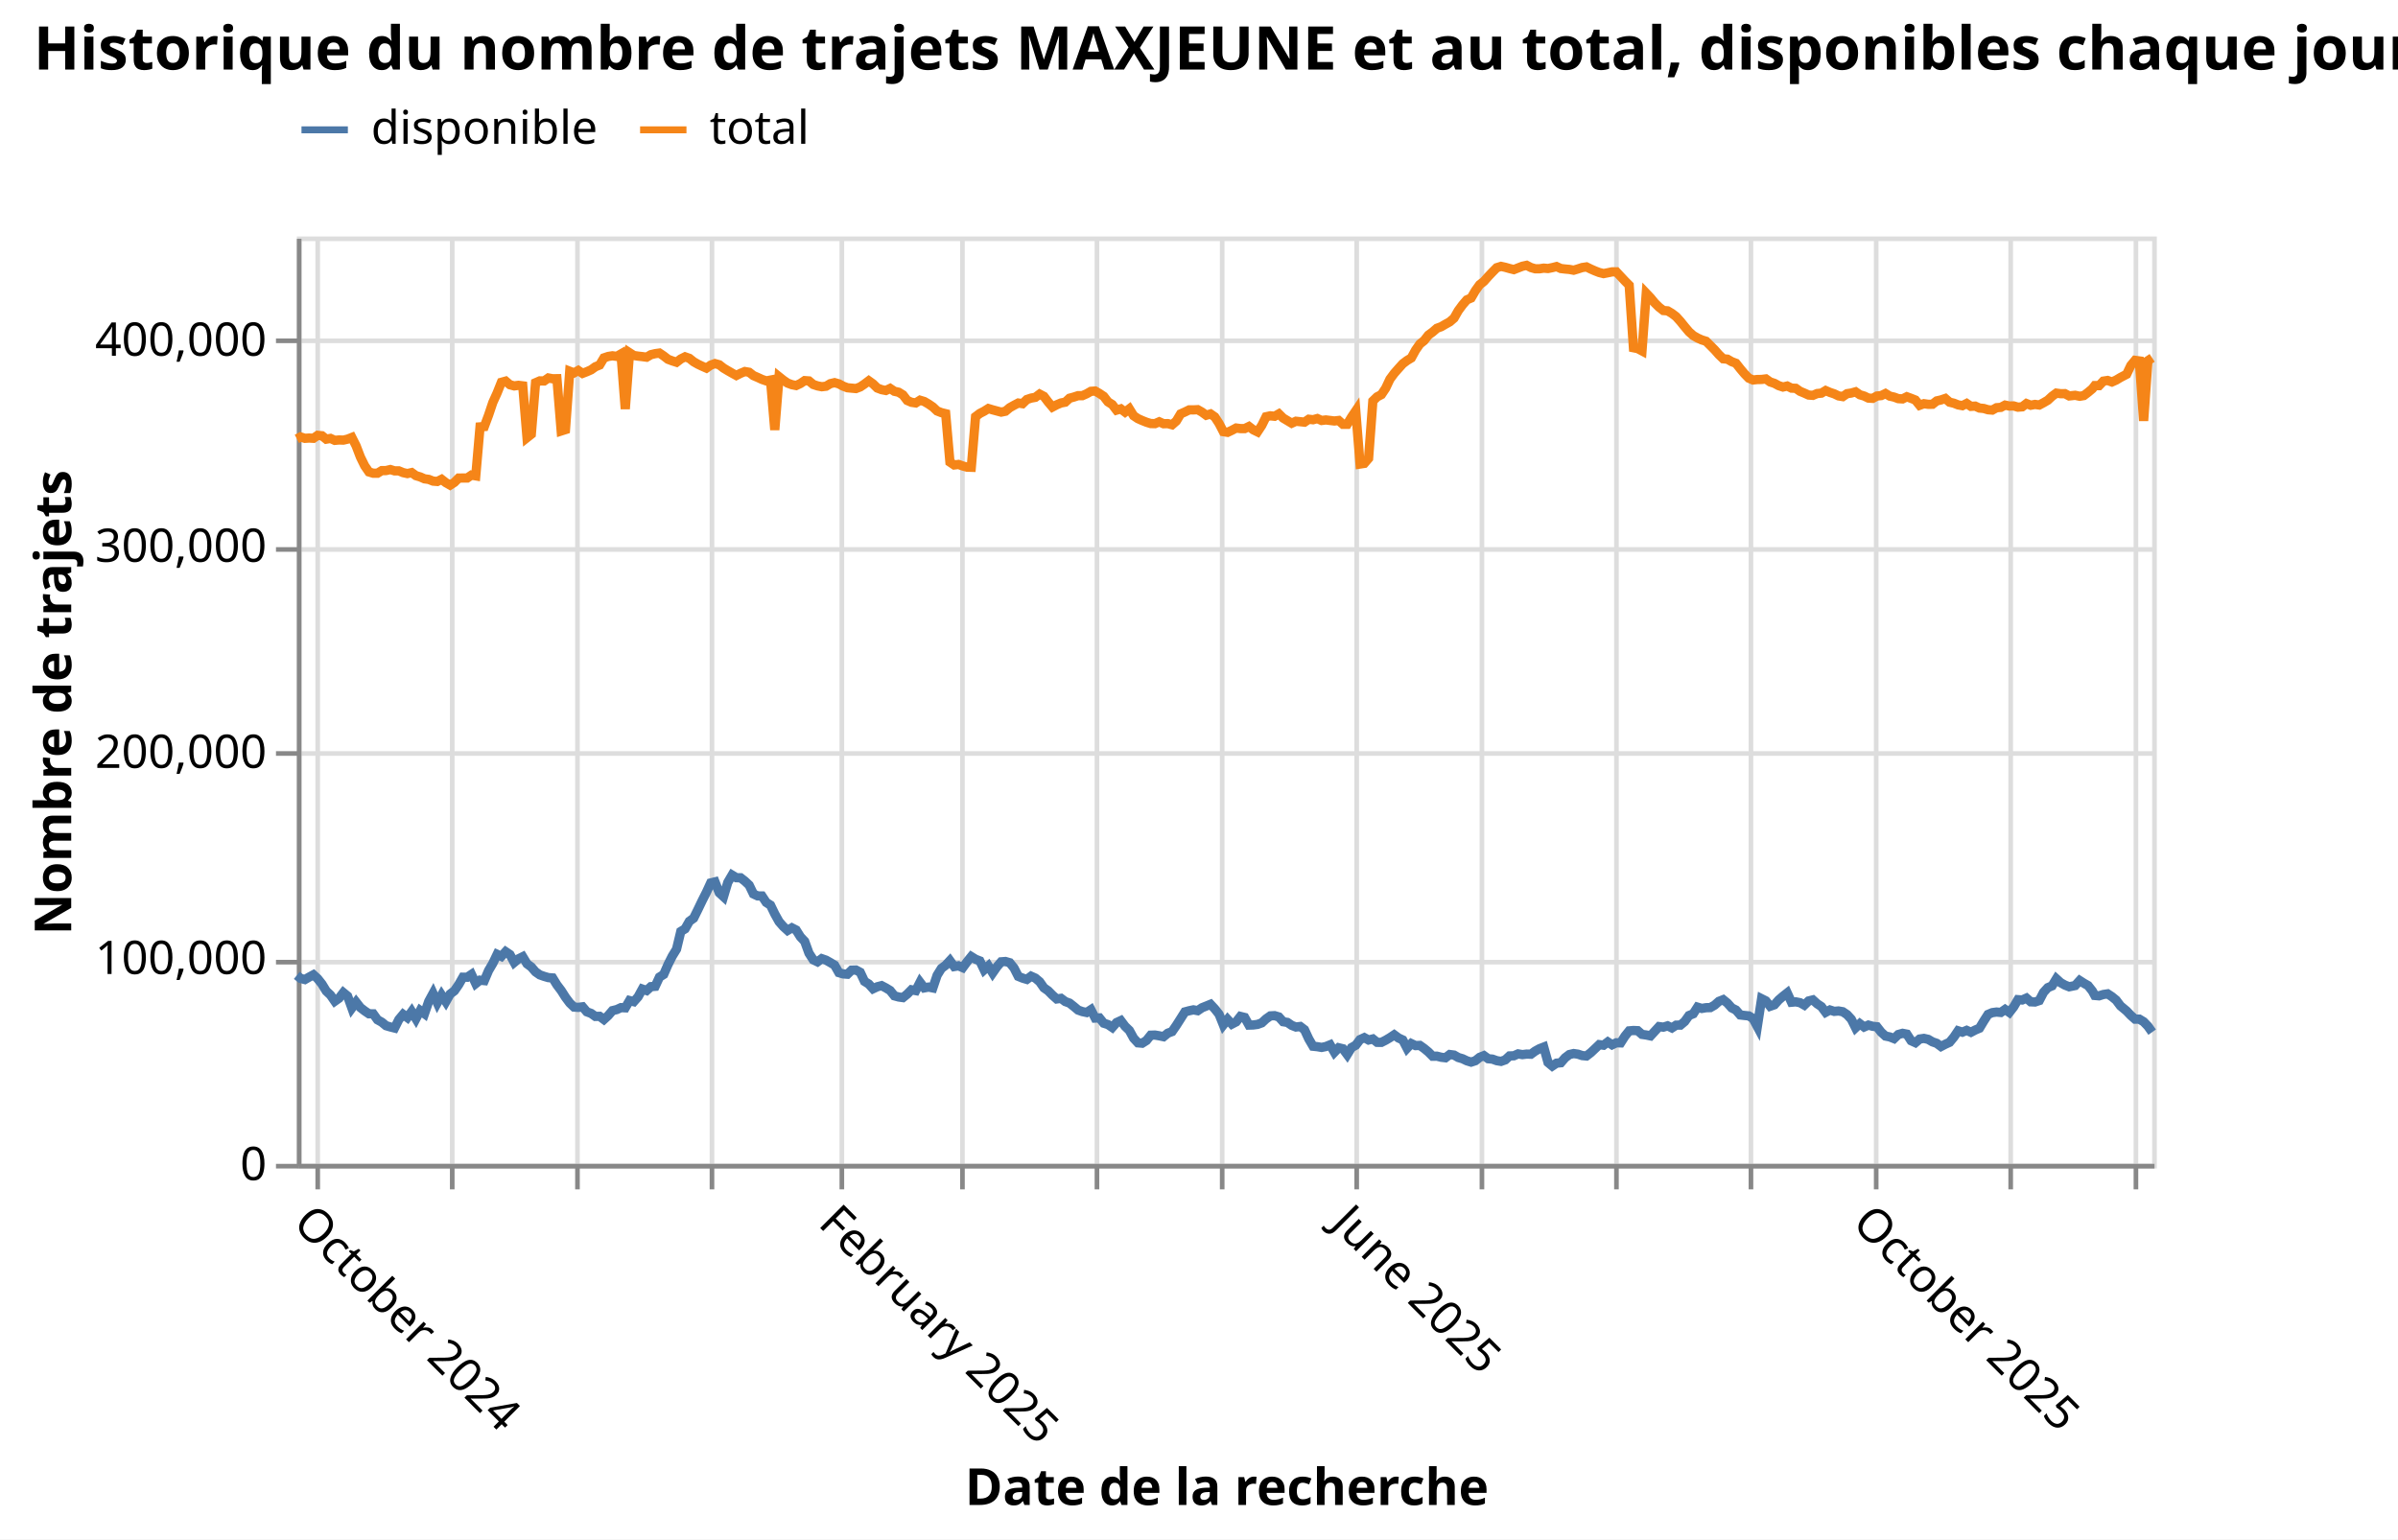
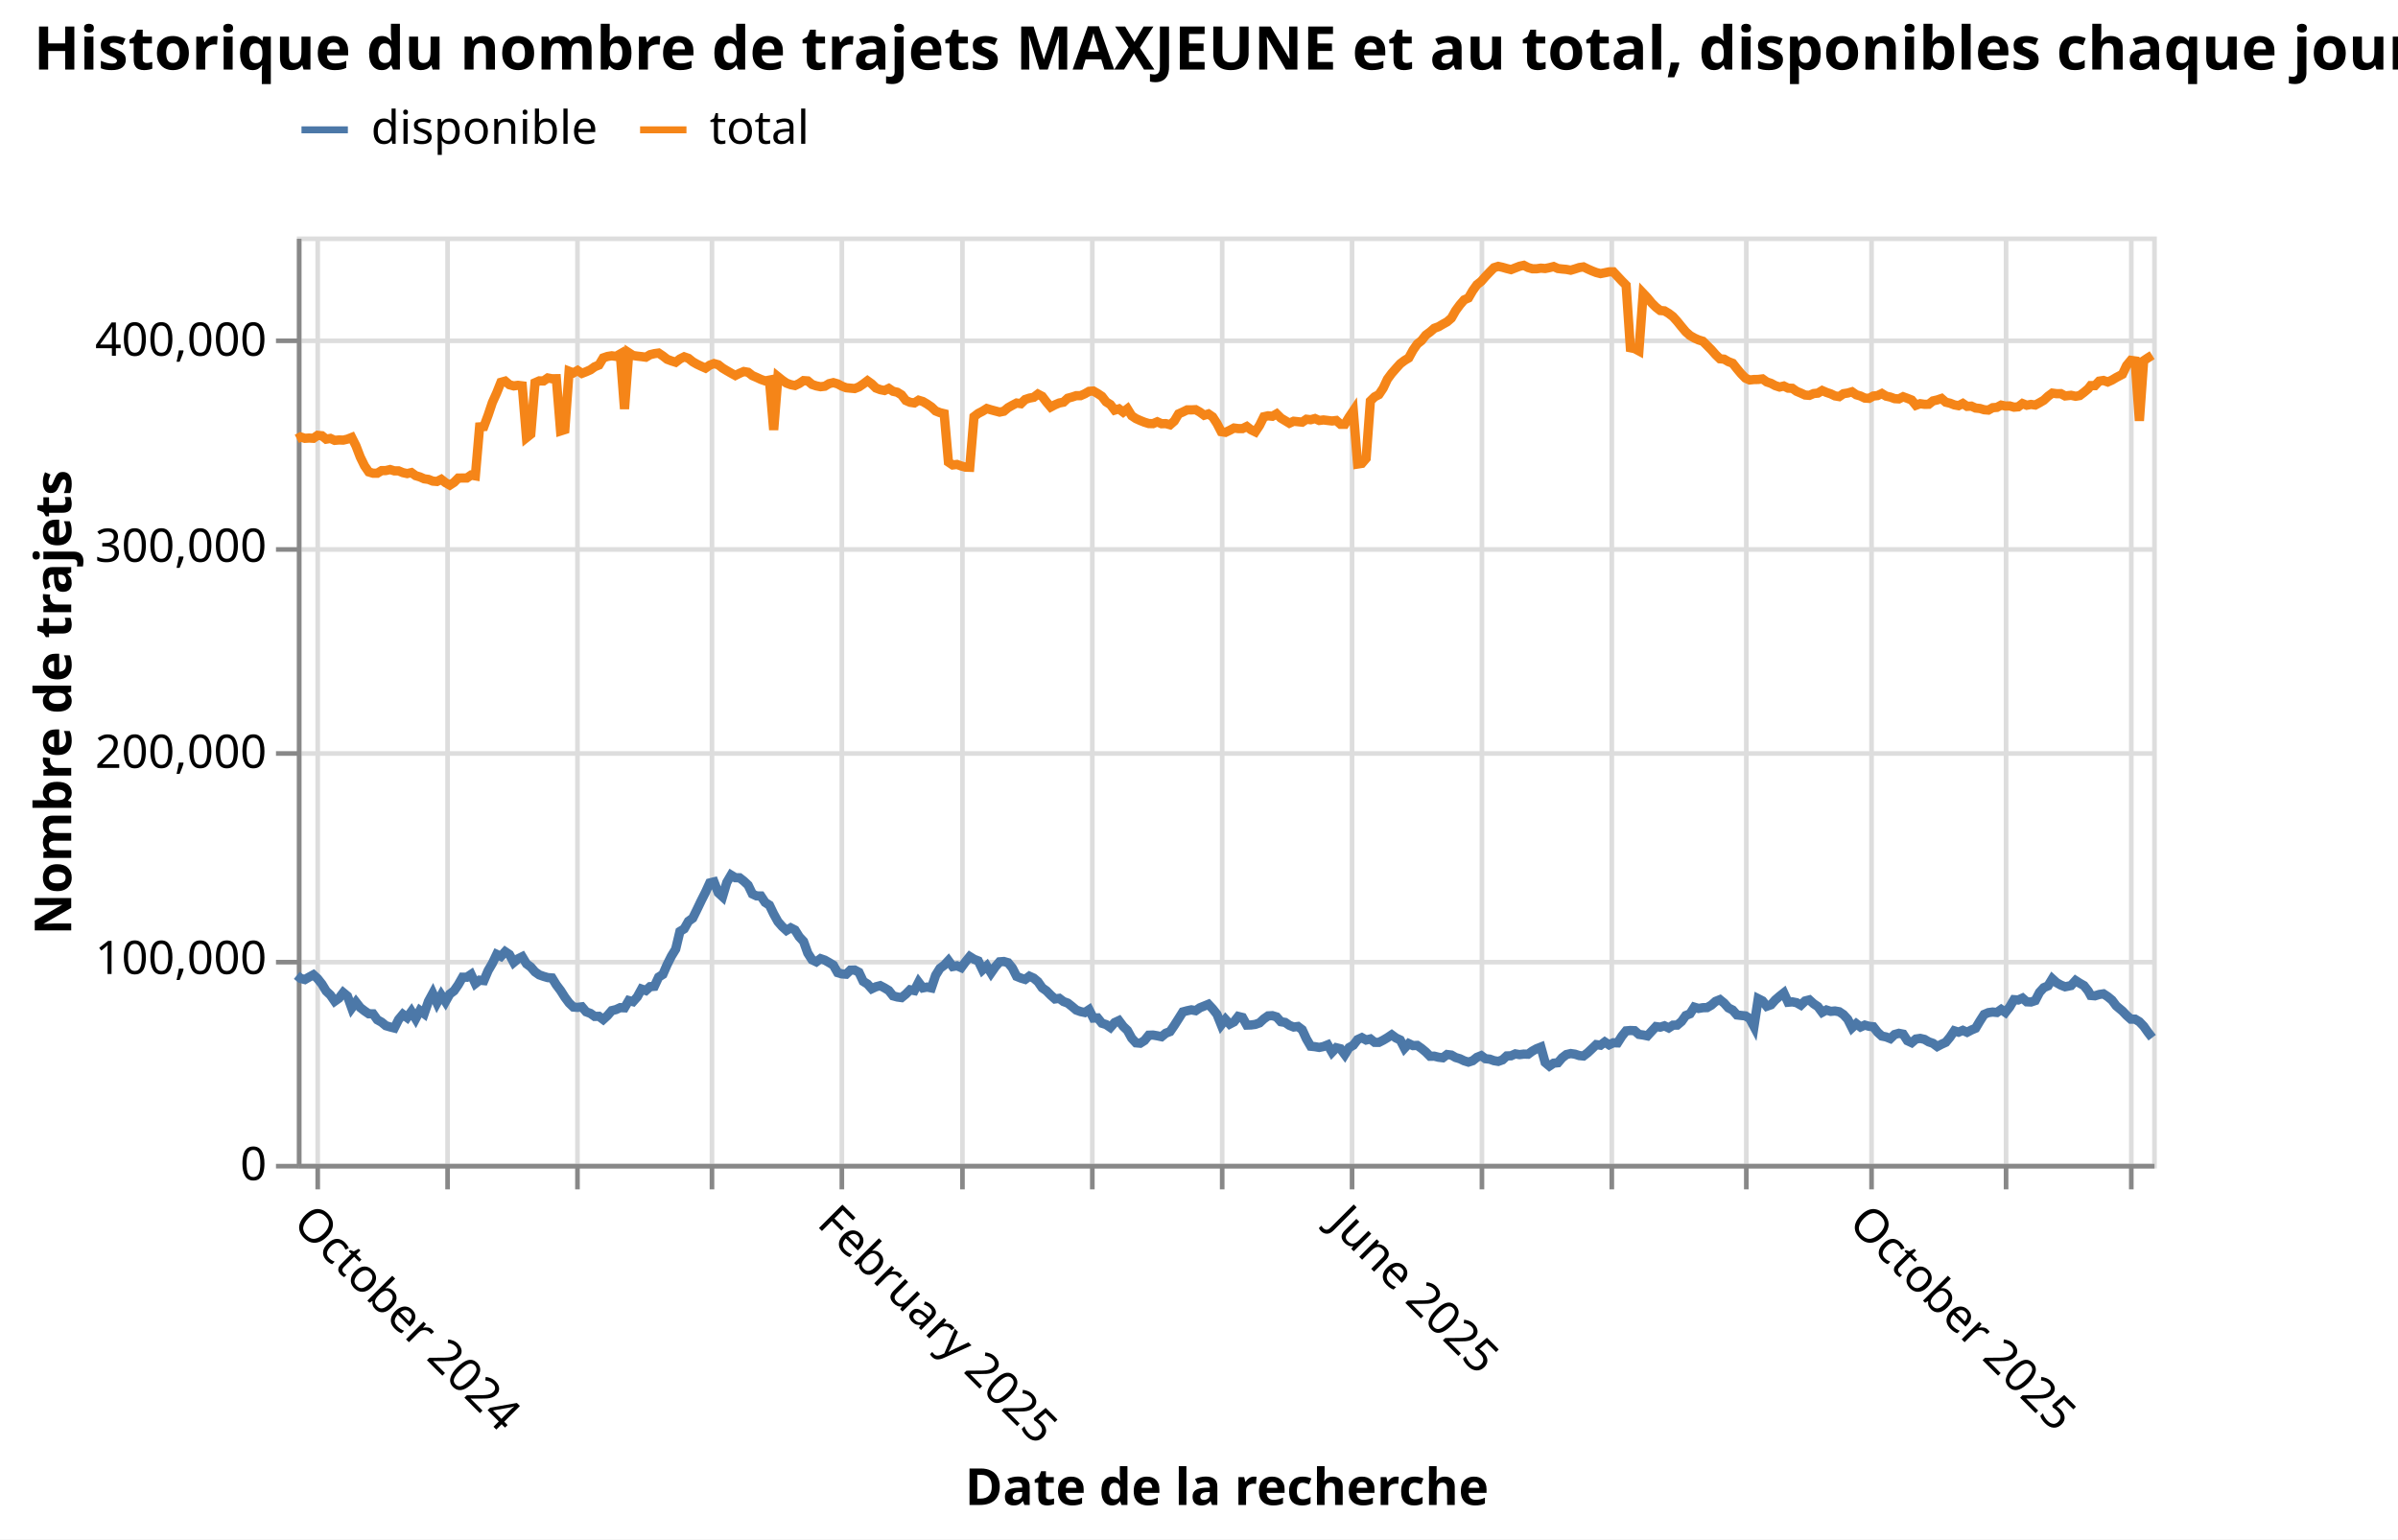
<svg xmlns="http://www.w3.org/2000/svg" version="1.1" class="marks" width="517" height="332" viewBox="0 0 517 332">
  <rect width="517" height="332" fill="white" />
  <g fill="none" stroke-miterlimit="10" transform="translate(64,51)">
    <g class="mark-group role-frame root" role="graphics-object" aria-roledescription="group mark container">
      <g transform="translate(0,0)">
        <path class="background" aria-hidden="true" d="M0.5,0.5h400v200h-400Z" stroke="#ddd" />
        <g>
          <g class="mark-group role-axis" aria-hidden="true">
            <g transform="translate(0.5,200.5)">
              <path class="background" aria-hidden="true" d="M0,0h0v0h0Z" pointer-events="none" />
              <g>
                <g class="mark-rule role-axis-grid" pointer-events="none">
                  <line transform="translate(4,-200)" x2="0" y2="200" stroke="#ddd" stroke-width="1" opacity="1" />
-                   <line transform="translate(33,-200)" x2="0" y2="200" stroke="#ddd" stroke-width="1" opacity="1" />
+                   <line transform="translate(32,-200)" x2="0" y2="200" stroke="#ddd" stroke-width="1" opacity="1" />
                  <line transform="translate(60,-200)" x2="0" y2="200" stroke="#ddd" stroke-width="1" opacity="1" />
                  <line transform="translate(89,-200)" x2="0" y2="200" stroke="#ddd" stroke-width="1" opacity="1" />
                  <line transform="translate(117,-200)" x2="0" y2="200" stroke="#ddd" stroke-width="1" opacity="1" />
                  <line transform="translate(143,-200)" x2="0" y2="200" stroke="#ddd" stroke-width="1" opacity="1" />
-                   <line transform="translate(172,-200)" x2="0" y2="200" stroke="#ddd" stroke-width="1" opacity="1" />
+                   <line transform="translate(171,-200)" x2="0" y2="200" stroke="#ddd" stroke-width="1" opacity="1" />
                  <line transform="translate(199,-200)" x2="0" y2="200" stroke="#ddd" stroke-width="1" opacity="1" />
-                   <line transform="translate(228,-200)" x2="0" y2="200" stroke="#ddd" stroke-width="1" opacity="1" />
+                   <line transform="translate(227,-200)" x2="0" y2="200" stroke="#ddd" stroke-width="1" opacity="1" />
                  <line transform="translate(255,-200)" x2="0" y2="200" stroke="#ddd" stroke-width="1" opacity="1" />
-                   <line transform="translate(284,-200)" x2="0" y2="200" stroke="#ddd" stroke-width="1" opacity="1" />
-                   <line transform="translate(313,-200)" x2="0" y2="200" stroke="#ddd" stroke-width="1" opacity="1" />
-                   <line transform="translate(340,-200)" x2="0" y2="200" stroke="#ddd" stroke-width="1" opacity="1" />
-                   <line transform="translate(369,-200)" x2="0" y2="200" stroke="#ddd" stroke-width="1" opacity="1" />
-                   <line transform="translate(396,-200)" x2="0" y2="200" stroke="#ddd" stroke-width="1" opacity="1" />
+                   <line transform="translate(283,-200)" x2="0" y2="200" stroke="#ddd" stroke-width="1" opacity="1" />
+                   <line transform="translate(312,-200)" x2="0" y2="200" stroke="#ddd" stroke-width="1" opacity="1" />
+                   <line transform="translate(339,-200)" x2="0" y2="200" stroke="#ddd" stroke-width="1" opacity="1" />
+                   <line transform="translate(368,-200)" x2="0" y2="200" stroke="#ddd" stroke-width="1" opacity="1" />
+                   <line transform="translate(395,-200)" x2="0" y2="200" stroke="#ddd" stroke-width="1" opacity="1" />
                </g>
              </g>
              <path class="foreground" aria-hidden="true" d="" pointer-events="none" display="none" />
            </g>
          </g>
          <g class="mark-group role-axis" aria-hidden="true">
            <g transform="translate(0.5,0.5)">
              <path class="background" aria-hidden="true" d="M0,0h0v0h0Z" pointer-events="none" />
              <g>
                <g class="mark-rule role-axis-grid" pointer-events="none">
                  <line transform="translate(0,200)" x2="400" y2="0" stroke="#ddd" stroke-width="1" opacity="1" />
                  <line transform="translate(0,156)" x2="400" y2="0" stroke="#ddd" stroke-width="1" opacity="1" />
                  <line transform="translate(0,111)" x2="400" y2="0" stroke="#ddd" stroke-width="1" opacity="1" />
                  <line transform="translate(0,67)" x2="400" y2="0" stroke="#ddd" stroke-width="1" opacity="1" />
                  <line transform="translate(0,22)" x2="400" y2="0" stroke="#ddd" stroke-width="1" opacity="1" />
                </g>
              </g>
              <path class="foreground" aria-hidden="true" d="" pointer-events="none" display="none" />
            </g>
          </g>
          <g class="mark-group role-axis" role="graphics-symbol" aria-roledescription="axis" aria-label="X-axis titled 'Date de la recherche' for a time scale with values from September 2024 to December 2025">
            <g transform="translate(0.5,200.5)">
              <path class="background" aria-hidden="true" d="M0,0h0v0h0Z" pointer-events="none" />
              <g>
                <g class="mark-rule role-axis-tick" pointer-events="none">
                  <line transform="translate(4,0)" x2="0" y2="5" stroke="#888" stroke-width="1" opacity="1" />
-                   <line transform="translate(33,0)" x2="0" y2="5" stroke="#888" stroke-width="1" opacity="1" />
+                   <line transform="translate(32,0)" x2="0" y2="5" stroke="#888" stroke-width="1" opacity="1" />
                  <line transform="translate(60,0)" x2="0" y2="5" stroke="#888" stroke-width="1" opacity="1" />
                  <line transform="translate(89,0)" x2="0" y2="5" stroke="#888" stroke-width="1" opacity="1" />
                  <line transform="translate(117,0)" x2="0" y2="5" stroke="#888" stroke-width="1" opacity="1" />
                  <line transform="translate(143,0)" x2="0" y2="5" stroke="#888" stroke-width="1" opacity="1" />
-                   <line transform="translate(172,0)" x2="0" y2="5" stroke="#888" stroke-width="1" opacity="1" />
+                   <line transform="translate(171,0)" x2="0" y2="5" stroke="#888" stroke-width="1" opacity="1" />
                  <line transform="translate(199,0)" x2="0" y2="5" stroke="#888" stroke-width="1" opacity="1" />
-                   <line transform="translate(228,0)" x2="0" y2="5" stroke="#888" stroke-width="1" opacity="1" />
+                   <line transform="translate(227,0)" x2="0" y2="5" stroke="#888" stroke-width="1" opacity="1" />
                  <line transform="translate(255,0)" x2="0" y2="5" stroke="#888" stroke-width="1" opacity="1" />
-                   <line transform="translate(284,0)" x2="0" y2="5" stroke="#888" stroke-width="1" opacity="1" />
-                   <line transform="translate(313,0)" x2="0" y2="5" stroke="#888" stroke-width="1" opacity="1" />
-                   <line transform="translate(340,0)" x2="0" y2="5" stroke="#888" stroke-width="1" opacity="1" />
-                   <line transform="translate(369,0)" x2="0" y2="5" stroke="#888" stroke-width="1" opacity="1" />
-                   <line transform="translate(396,0)" x2="0" y2="5" stroke="#888" stroke-width="1" opacity="1" />
+                   <line transform="translate(283,0)" x2="0" y2="5" stroke="#888" stroke-width="1" opacity="1" />
+                   <line transform="translate(312,0)" x2="0" y2="5" stroke="#888" stroke-width="1" opacity="1" />
+                   <line transform="translate(339,0)" x2="0" y2="5" stroke="#888" stroke-width="1" opacity="1" />
+                   <line transform="translate(368,0)" x2="0" y2="5" stroke="#888" stroke-width="1" opacity="1" />
+                   <line transform="translate(395,0)" x2="0" y2="5" stroke="#888" stroke-width="1" opacity="1" />
                </g>
                <g class="mark-text role-axis-label" pointer-events="none">
-                   <text text-anchor="start" transform="translate(4.02279,7) rotate(45) translate(0,8)" font-family="sans-serif" font-size="10px" fill="#000" opacity="1">October 2024</text>
-                   <text text-anchor="start" transform="translate(32.57403,7) rotate(45) translate(0,8)" font-family="sans-serif" font-size="10px" fill="#000" opacity="0">November 2024</text>
-                   <text text-anchor="start" transform="translate(60.20427,7) rotate(45) translate(0,8)" font-family="sans-serif" font-size="10px" fill="#000" opacity="0">December 2024</text>
-                   <text text-anchor="start" transform="translate(88.75551,7) rotate(45) translate(0,8)" font-family="sans-serif" font-size="10px" fill="#000" opacity="0">January 2025</text>
-                   <text text-anchor="start" transform="translate(117.3068,7) rotate(45) translate(0,8)" font-family="sans-serif" font-size="10px" fill="#000" opacity="1">February 2025</text>
-                   <text text-anchor="start" transform="translate(143.095,7) rotate(45) translate(0,8)" font-family="sans-serif" font-size="10px" fill="#000" opacity="0">March 2025</text>
-                   <text text-anchor="start" transform="translate(171.6462,7) rotate(45) translate(0,8)" font-family="sans-serif" font-size="10px" fill="#000" opacity="0">April 2025</text>
-                   <text text-anchor="start" transform="translate(199.2764,7) rotate(45) translate(0,8)" font-family="sans-serif" font-size="10px" fill="#000" opacity="0">May 2025</text>
-                   <text text-anchor="start" transform="translate(227.8277,7) rotate(45) translate(0,8)" font-family="sans-serif" font-size="10px" fill="#000" opacity="1">June 2025</text>
-                   <text text-anchor="start" transform="translate(255.4579,7) rotate(45) translate(0,8)" font-family="sans-serif" font-size="10px" fill="#000" opacity="0">July 2025</text>
-                   <text text-anchor="start" transform="translate(284.0092,7) rotate(45) translate(0,8)" font-family="sans-serif" font-size="10px" fill="#000" opacity="0">August 2025</text>
-                   <text text-anchor="start" transform="translate(312.5604,7) rotate(45) translate(0,8)" font-family="sans-serif" font-size="10px" fill="#000" opacity="0">September 2025</text>
-                   <text text-anchor="start" transform="translate(340.1906,7) rotate(45) translate(0,8)" font-family="sans-serif" font-size="10px" fill="#000" opacity="1">October 2025</text>
-                   <text text-anchor="start" transform="translate(368.7419,7) rotate(45) translate(0,8)" font-family="sans-serif" font-size="10px" fill="#000" opacity="0">November 2025</text>
-                   <text text-anchor="start" transform="translate(396.3721,7) rotate(45) translate(0,8)" font-family="sans-serif" font-size="10px" fill="#000" opacity="0">December 2025</text>
+                   <text text-anchor="start" transform="translate(4.013545,7) rotate(45) translate(0,8)" font-family="sans-serif" font-size="10px" fill="#000" opacity="1">October 2024</text>
+                   <text text-anchor="start" transform="translate(32.49918,7) rotate(45) translate(0,8)" font-family="sans-serif" font-size="10px" fill="#000" opacity="0">November 2024</text>
+                   <text text-anchor="start" transform="translate(60.06592,7) rotate(45) translate(0,8)" font-family="sans-serif" font-size="10px" fill="#000" opacity="0">December 2024</text>
+                   <text text-anchor="start" transform="translate(88.55155,7) rotate(45) translate(0,8)" font-family="sans-serif" font-size="10px" fill="#000" opacity="0">January 2025</text>
+                   <text text-anchor="start" transform="translate(117.0372,7) rotate(45) translate(0,8)" font-family="sans-serif" font-size="10px" fill="#000" opacity="1">February 2025</text>
+                   <text text-anchor="start" transform="translate(142.7661,7) rotate(45) translate(0,8)" font-family="sans-serif" font-size="10px" fill="#000" opacity="0">March 2025</text>
+                   <text text-anchor="start" transform="translate(171.2518,7) rotate(45) translate(0,8)" font-family="sans-serif" font-size="10px" fill="#000" opacity="0">April 2025</text>
+                   <text text-anchor="start" transform="translate(198.8185,7) rotate(45) translate(0,8)" font-family="sans-serif" font-size="10px" fill="#000" opacity="0">May 2025</text>
+                   <text text-anchor="start" transform="translate(227.3042,7) rotate(45) translate(0,8)" font-family="sans-serif" font-size="10px" fill="#000" opacity="1">June 2025</text>
+                   <text text-anchor="start" transform="translate(254.8709,7) rotate(45) translate(0,8)" font-family="sans-serif" font-size="10px" fill="#000" opacity="0">July 2025</text>
+                   <text text-anchor="start" transform="translate(283.3565,7) rotate(45) translate(0,8)" font-family="sans-serif" font-size="10px" fill="#000" opacity="0">August 2025</text>
+                   <text text-anchor="start" transform="translate(311.8422,7) rotate(45) translate(0,8)" font-family="sans-serif" font-size="10px" fill="#000" opacity="0">September 2025</text>
+                   <text text-anchor="start" transform="translate(339.4089,7) rotate(45) translate(0,8)" font-family="sans-serif" font-size="10px" fill="#000" opacity="1">October 2025</text>
+                   <text text-anchor="start" transform="translate(367.8945,7) rotate(45) translate(0,8)" font-family="sans-serif" font-size="10px" fill="#000" opacity="0">November 2025</text>
+                   <text text-anchor="start" transform="translate(395.4613,7) rotate(45) translate(0,8)" font-family="sans-serif" font-size="10px" fill="#000" opacity="0">December 2025</text>
                </g>
                <g class="mark-rule role-axis-domain" pointer-events="none">
                  <line transform="translate(0,0)" x2="400" y2="0" stroke="#888" stroke-width="1" opacity="1" />
                </g>
                <g class="mark-text role-axis-title" pointer-events="none">
                  <text text-anchor="middle" transform="translate(200,73.06063)" font-family="sans-serif" font-size="11px" font-weight="bold" fill="#000" opacity="1">Date de la recherche</text>
                </g>
              </g>
              <path class="foreground" aria-hidden="true" d="" pointer-events="none" display="none" />
            </g>
          </g>
          <g class="mark-group role-axis" role="graphics-symbol" aria-roledescription="axis" aria-label="Y-axis titled 'Nombre de trajets' for a linear scale with values from 0 to 450,000">
            <g transform="translate(0.5,0.5)">
              <path class="background" aria-hidden="true" d="M0,0h0v0h0Z" pointer-events="none" />
              <g>
                <g class="mark-rule role-axis-tick" pointer-events="none">
                  <line transform="translate(0,200)" x2="-5" y2="0" stroke="#888" stroke-width="1" opacity="1" />
                  <line transform="translate(0,156)" x2="-5" y2="0" stroke="#888" stroke-width="1" opacity="1" />
                  <line transform="translate(0,111)" x2="-5" y2="0" stroke="#888" stroke-width="1" opacity="1" />
                  <line transform="translate(0,67)" x2="-5" y2="0" stroke="#888" stroke-width="1" opacity="1" />
                  <line transform="translate(0,22)" x2="-5" y2="0" stroke="#888" stroke-width="1" opacity="1" />
                </g>
                <g class="mark-text role-axis-label" pointer-events="none">
                  <text text-anchor="end" transform="translate(-7,203)" font-family="sans-serif" font-size="10px" fill="#000" opacity="1">0</text>
                  <text text-anchor="end" transform="translate(-7,158.5556)" font-family="sans-serif" font-size="10px" fill="#000" opacity="1">100,000</text>
                  <text text-anchor="end" transform="translate(-7,114.1111)" font-family="sans-serif" font-size="10px" fill="#000" opacity="1">200,000</text>
                  <text text-anchor="end" transform="translate(-7,69.66667)" font-family="sans-serif" font-size="10px" fill="#000" opacity="1">300,000</text>
                  <text text-anchor="end" transform="translate(-7,25.22222)" font-family="sans-serif" font-size="10px" fill="#000" opacity="1">400,000</text>
                </g>
                <g class="mark-rule role-axis-domain" pointer-events="none">
                  <line transform="translate(0,200)" x2="0" y2="-200" stroke="#888" stroke-width="1" opacity="1" />
                </g>
                <g class="mark-text role-axis-title" pointer-events="none">
                  <text text-anchor="middle" transform="translate(-47.14746,100) rotate(-90) translate(0,-2)" font-family="sans-serif" font-size="11px" font-weight="bold" fill="#000" opacity="1">Nombre de trajets</text>
                </g>
              </g>
              <path class="foreground" aria-hidden="true" d="" pointer-events="none" display="none" />
            </g>
          </g>
          <g class="mark-group role-scope pathgroup" role="graphics-object" aria-roledescription="group mark container">
            <g transform="translate(0,0)">
              <path class="background" aria-hidden="true" d="M0,0h400v200h-400Z" />
              <g>
                <g class="mark-line role-mark marks" role="graphics-object" aria-roledescription="line mark container">
-                   <path aria-label="Date de la recherche: September 2024; Nombre de trajets: 91488; variable: disponible" role="graphics-symbol" aria-roledescription="line mark" d="M0,159.339L0.809,160.009L1.73,160.25L2.651,159.721L3.573,159.224L4.493,160.066L5.415,161.226L6.336,162.729L7.256,163.599L8.177,164.927L9.098,164.272L10.019,163.069L10.941,163.83L11.861,166.394L12.783,165.123L13.704,166.305L14.625,167.015L15.546,167.638L16.467,167.648L17.388,168.931L18.309,169.444L19.23,170.203L20.151,170.474L21.072,170.704L21.993,168.872L22.914,167.766L23.835,168.451L24.756,167.16L25.677,168.696L26.598,166.936L27.519,167.617L28.44,164.943L29.367,163.236L30.282,165.275L31.203,163.601L32.124,165.017L33.045,163.38L33.966,162.688L34.887,161.357L35.808,159.746L36.729,159.755L37.651,159.142L38.571,161.116L39.492,160.392L40.413,160.483L41.334,158.316L42.255,156.748L43.178,154.82L44.097,155.253L45.018,154.239L45.939,154.859L46.862,156.557L47.781,155.787L48.703,155.331L49.623,156.853L50.544,157.538L51.465,158.599L52.386,159.242L53.307,159.566L54.228,159.835L55.149,159.906L56.07,161.397L56.991,162.616L57.912,164.062L58.833,165.294L59.754,166.184L60.675,166.252L61.597,166.133L62.517,167.211L63.439,167.551L64.359,168.202L65.28,168.182L66.202,168.864L67.122,168.023L68.043,166.956L68.964,166.728L69.885,166.308L70.806,166.35L71.727,164.781L72.648,165.02L73.569,163.984L74.49,162.302L75.411,162.622L76.332,161.783L77.253,161.712L78.174,159.731L79.095,159.145L80.016,157.033L80.937,155.203L81.858,153.702L82.779,149.882L83.7,149.315L84.621,147.688L85.542,147.022L86.463,145.158L87.384,143.235L88.305,141.419L89.226,139.417L90.147,139.184L91.068,141.537L91.989,142.381L92.91,139.298L93.831,137.729L94.752,138.287L95.673,138.306L96.594,139.025L97.516,139.891L98.437,141.793L99.357,142.216L100.278,142.23L101.199,143.622L102.12,144.212L103.041,146.113L103.962,147.762L104.883,148.816L105.804,149.653L106.725,149.103L107.646,149.572L108.567,151.036L109.488,152.019L110.409,154.556L111.33,155.987L112.251,156.427L113.172,155.749L114.093,156.068L115.014,156.588L115.935,157.142L116.856,158.761L117.777,159.033L118.698,159.104L119.619,158.219L120.54,158.195L121.461,158.685L122.382,160.639L123.303,161.217L124.224,162.238L125.145,161.805L126.066,161.569L126.987,162.052L127.908,162.612L128.83,163.765L129.75,164.016L130.671,164.144L131.592,163.397L132.513,162.463L133.434,162.635L134.356,160.836L135.276,162.052L136.198,161.876L137.118,162.061L138.04,159.33L138.961,157.85L139.882,157.162L140.802,156.173L141.723,157.449L142.645,157.287L143.565,157.682L144.487,156.434L145.408,155.299L146.329,155.873L147.25,156.232L148.171,158.153L149.092,157.316L150.013,158.821L150.934,157.497L151.855,156.43L152.776,156.36L153.697,156.624L154.618,157.757L155.539,159.565L156.46,159.94L157.381,160.216L158.302,159.533L159.223,159.946L160.144,160.72L161.065,162.035L161.986,162.685L162.907,163.619L163.828,164.437L164.749,164.308L165.67,164.997L166.591,165.332L167.512,166.06L168.433,166.832L169.354,167.163L170.275,167.356L171.196,166.756L172.117,168.562L173.038,168.524L173.959,169.668L174.88,169.96L175.801,170.583L176.722,169.531L177.643,169.106L178.564,170.336L179.485,171.222L180.406,172.901L181.327,173.898L182.248,173.981L183.169,173.399L184.09,172.256L185.011,172.224L185.932,172.383L186.853,172.577L187.774,171.82L188.695,171.468L189.616,170.136L190.537,168.69L191.458,167.228L192.379,166.981L193.3,166.786L194.221,166.962L195.142,166.335L196.063,165.966L196.984,165.59L197.905,166.577L198.826,167.733L199.747,170.02L200.668,168.846L201.589,169.858L202.51,169.379L203.431,168.202L204.352,168.43L205.273,170.075L206.194,170.046L207.115,169.925L208.036,169.592L208.957,168.736L209.878,168.091L210.799,168.04L211.72,168.317L212.641,169.349L213.562,169.497L214.483,170.13L215.404,170.491L216.325,170.374L217.246,171.072L218.167,173.061L219.088,174.635L220.009,174.731L220.93,174.89L221.851,174.699L222.772,174.329L223.693,175.925L224.614,174.959L225.535,175.182L226.456,176.424L227.377,174.932L228.298,174.408L229.219,173.2L230.14,172.78L231.061,173.29L231.982,173.061L232.903,173.79L233.824,173.8L234.745,173.333L235.666,172.788L236.587,172.172L237.508,172.853L238.429,173.283L239.351,175.056L240.272,174.065L241.193,174.497L242.114,174.456L243.035,175.107L243.955,175.869L244.876,176.792L245.797,176.778L246.718,177.009L247.639,177.119L248.56,176.421L249.481,176.539L250.402,177.062L251.324,177.335L252.244,177.774L253.165,178.057L254.086,177.759L255.008,177.03L255.929,176.662L256.85,177.327L257.771,177.417L258.692,177.748L259.613,177.901L260.534,177.574L261.455,176.725L262.376,176.693L263.297,176.283L264.218,176.441L265.139,176.327L266.06,176.355L266.981,175.682L267.902,175.172L268.823,174.815L269.744,178.13L270.665,178.902L271.586,178.285L272.506,178.194L273.428,177.128L274.349,176.427L275.27,176.211L276.191,176.344L277.112,176.647L278.033,176.738L278.954,176.03L279.875,175.164L280.796,174.287L281.717,174.413L282.638,173.714L283.559,174.324L284.48,173.887L285.401,173.912L286.322,172.471L287.243,171.321L288.164,171.24L289.085,171.28L290.006,172.08L290.927,172.211L291.848,172.403L292.769,171.398L293.69,170.396L294.611,170.518L295.533,170.236L296.453,170.683L297.374,170.087L298.295,170.074L299.216,169.3L300.137,168.013L301.058,167.635L301.979,166.205L302.9,166.481L303.821,166.323L304.742,166.3L305.663,165.771L306.584,164.96L307.515,164.593L308.426,165.332L309.347,166.362L310.268,166.83L311.189,167.888L312.11,167.998L313.031,168.088L313.952,168.656L314.873,170.384L315.794,164.386L316.715,164.849L317.636,166.016L318.557,165.694L319.478,164.655L320.399,163.862L321.32,163.137L322.241,165.146L323.162,165.064L324.083,165.244L325.004,165.762L325.925,164.872L326.846,164.64L327.768,165.472L328.688,166.088L329.609,167.32L330.53,166.82L331.451,167.115L332.372,167.029L333.293,167.192L334.214,167.811L335.135,168.811L336.056,170.644L336.977,169.776L337.898,170.481L338.819,170.076L339.74,170.333L340.661,170.433L341.582,171.609L342.503,172.44L343.424,172.626L344.345,172.988L345.266,172.106L346.187,171.847L347.108,172.026L348.029,173.442L348.95,173.866L349.871,173.078L350.792,172.944L351.713,173.152L352.634,173.688L353.555,174.006L354.476,174.688L355.397,174.205L356.318,173.786L357.24,172.674L358.16,171.307L359.081,171.597L360.002,171.21L360.923,171.624L361.844,171.142L362.765,170.751L363.686,169.213L364.609,167.775L365.528,167.387L366.449,167.261L367.37,167.35L368.291,166.703L369.212,167.341L370.134,166.164L371.054,164.592L371.975,164.66L372.896,164.254L373.817,165.054L374.738,165.095L375.66,164.783L376.58,163.01L377.501,162.001L378.422,161.608L379.343,160.09L380.264,160.927L381.186,161.446L382.106,161.809L383.398,161.546L384.377,160.467L385.266,161.036L386.185,161.558L387.105,162.723L387.632,163.683L388.554,163.763L389.475,163.474L390.396,163.335L391.317,163.94L392.238,164.694L393.159,165.922L394.496,167.04L395.395,167.981L396.316,168.795L397.237,168.795L398.158,169.349L399.08,170.304L400,171.598" stroke="#4c78a8" stroke-width="2" />
+                   <path aria-label="Date de la recherche: September 2024; Nombre de trajets: 91488; variable: disponible" role="graphics-symbol" aria-roledescription="line mark" d="M0,159.339L0.808,160.009L1.726,160.25L2.645,159.721L3.564,159.224L4.483,160.066L5.403,161.226L6.321,162.729L7.24,163.599L8.159,164.927L9.078,164.272L9.996,163.069L10.915,163.83L11.834,166.394L12.753,165.123L13.672,166.305L14.591,167.015L15.51,167.638L16.429,167.648L17.348,168.931L18.267,169.444L19.185,170.203L20.104,170.474L21.023,170.704L21.942,168.872L22.861,167.766L23.78,168.451L24.699,167.16L25.618,168.696L26.537,166.936L27.455,167.617L28.374,164.943L29.3,163.236L30.212,165.275L31.131,163.601L32.05,165.017L32.969,163.38L33.888,162.688L34.807,161.357L35.725,159.746L36.644,159.755L37.565,159.142L38.482,161.116L39.401,160.392L40.32,160.483L41.239,158.316L42.158,156.748L43.078,154.82L43.996,155.253L44.914,154.239L45.833,154.859L46.755,156.557L47.671,155.787L48.591,155.331L49.509,156.853L50.428,157.538L51.347,158.599L52.265,159.242L53.184,159.566L54.103,159.835L55.022,159.906L55.941,161.397L56.86,162.616L57.779,164.062L58.698,165.294L59.617,166.184L60.536,166.252L61.455,166.133L62.373,167.211L63.293,167.551L64.211,168.202L65.13,168.182L66.05,168.864L66.968,168.023L67.887,166.956L68.805,166.728L69.724,166.308L70.643,166.35L71.562,164.781L72.481,165.02L73.4,163.984L74.319,162.302L75.238,162.622L76.157,161.783L77.075,161.712L77.994,159.731L78.913,159.145L79.832,157.033L80.751,155.203L81.67,153.702L82.589,149.882L83.508,149.315L84.427,147.688L85.346,147.022L86.264,145.158L87.183,143.235L88.102,141.419L89.021,139.417L89.94,139.184L90.859,141.537L91.778,142.381L92.697,139.298L93.615,137.729L94.534,138.287L95.453,138.306L96.372,139.025L97.292,139.891L98.21,141.793L99.129,142.216L100.048,142.23L100.967,143.622L101.886,144.212L102.804,146.113L103.723,147.762L104.642,148.816L105.561,149.653L106.48,149.103L107.399,149.572L108.318,151.036L109.237,152.019L110.156,154.556L111.074,155.987L111.993,156.427L112.912,155.749L113.831,156.068L114.75,156.588L115.669,157.142L116.588,158.761L117.507,159.033L118.426,159.104L119.345,158.219L120.263,158.195L121.182,158.685L122.101,160.639L123.02,161.217L123.939,162.238L124.858,161.805L125.777,161.569L126.696,162.052L127.615,162.612L128.533,163.765L129.452,164.016L130.371,164.144L131.29,163.397L132.209,162.463L133.128,162.635L134.047,160.836L134.966,162.052L135.885,161.876L136.803,162.061L137.722,159.33L138.641,157.85L139.56,157.162L140.479,156.173L141.398,157.449L142.317,157.287L143.236,157.682L144.155,156.434L145.073,155.299L145.992,155.873L146.911,156.232L147.83,158.153L148.749,157.316L149.668,158.821L150.587,157.497L151.506,156.43L152.425,156.36L153.343,156.624L154.262,157.757L155.181,159.565L156.1,159.94L157.019,160.216L157.938,159.533L158.857,159.946L159.776,160.72L160.695,162.035L161.613,162.685L162.532,163.619L163.451,164.437L164.37,164.308L165.289,164.997L166.208,165.332L167.127,166.06L168.046,166.832L168.965,167.163L169.883,167.356L170.802,166.756L171.721,168.562L172.64,168.524L173.559,169.668L174.478,169.96L175.397,170.583L176.316,169.531L177.235,169.106L178.153,170.336L179.072,171.222L179.991,172.901L180.91,173.898L181.829,173.981L182.748,173.399L183.667,172.256L184.586,172.224L185.505,172.383L186.423,172.577L187.342,171.82L188.261,171.468L189.18,170.136L190.099,168.69L191.018,167.228L191.937,166.981L192.856,166.786L193.775,166.962L194.693,166.335L195.612,165.966L196.531,165.59L197.45,166.577L198.369,167.733L199.288,170.02L200.207,168.846L201.126,169.858L202.045,169.379L202.963,168.202L203.882,168.43L204.801,170.075L205.72,170.046L206.639,169.925L207.558,169.592L208.477,168.736L209.396,168.091L210.315,168.04L211.234,168.317L212.152,169.349L213.071,169.497L213.99,170.13L214.909,170.491L215.828,170.374L216.747,171.072L217.666,173.061L218.585,174.635L219.504,174.731L220.422,174.89L221.341,174.699L222.26,174.329L223.179,175.925L224.098,174.959L225.017,175.182L225.936,176.424L226.855,174.932L227.774,174.408L228.692,173.2L229.611,172.78L230.53,173.29L231.449,173.061L232.368,173.79L233.287,173.8L234.206,173.333L235.125,172.788L236.044,172.172L236.963,172.853L237.882,173.283L238.801,175.056L239.72,174.065L240.639,174.497L241.557,174.456L242.476,175.107L243.395,175.869L244.314,176.792L245.232,176.778L246.151,177.009L247.07,177.119L247.989,176.421L248.908,176.539L249.827,177.062L250.746,177.335L251.665,177.774L252.584,178.057L253.503,177.759L254.422,177.03L255.34,176.662L256.259,177.327L257.178,177.417L258.097,177.748L259.016,177.901L259.935,177.574L260.854,176.725L261.773,176.693L262.692,176.283L263.61,176.441L264.529,176.327L265.448,176.355L266.367,175.682L267.286,175.172L268.205,174.815L269.124,178.13L270.043,178.902L270.962,178.285L271.88,178.194L272.799,177.128L273.718,176.427L274.637,176.211L275.556,176.344L276.475,176.647L277.394,176.738L278.313,176.03L279.232,175.164L280.15,174.287L281.069,174.413L281.988,173.714L282.907,174.324L283.826,173.887L284.745,173.912L285.664,172.471L286.583,171.321L287.502,171.24L288.421,171.28L289.339,172.08L290.258,172.211L291.177,172.403L292.096,171.398L293.015,170.396L293.934,170.518L294.854,170.236L295.772,170.683L296.69,170.087L297.609,170.074L298.528,169.3L299.447,168.013L300.366,167.635L301.285,166.205L302.204,166.481L303.123,166.323L304.042,166.3L304.961,165.771L305.879,164.96L306.808,164.593L307.717,165.332L308.636,166.362L309.555,166.83L310.474,167.888L311.393,167.998L312.312,168.088L313.231,168.656L314.149,170.384L315.068,164.386L315.987,164.849L316.906,166.016L317.825,165.694L318.744,164.655L319.663,163.862L320.582,163.137L321.501,165.146L322.419,165.064L323.338,165.244L324.257,165.762L325.176,164.872L326.095,164.64L327.015,165.472L327.933,166.088L328.852,167.32L329.771,166.82L330.689,167.115L331.608,167.029L332.527,167.192L333.446,167.811L334.365,168.811L335.284,170.644L336.203,169.776L337.122,170.481L338.041,170.076L338.959,170.333L339.878,170.433L340.797,171.609L341.716,172.44L342.635,172.626L343.554,172.988L344.473,172.106L345.392,171.847L346.311,172.026L347.23,173.442L348.149,173.866L349.067,173.078L349.986,172.944L350.905,173.152L351.824,173.688L352.743,174.006L353.662,174.688L354.581,174.205L355.499,173.786L356.419,172.674L357.337,171.307L358.256,171.597L359.175,171.21L360.094,171.624L361.013,171.142L361.932,170.751L362.851,169.213L363.771,167.775L364.688,167.387L365.607,167.261L366.526,167.35L367.445,166.703L368.364,167.341L369.283,166.164L370.202,164.592L371.121,164.66L372.04,164.254L372.958,165.054L373.877,165.095L374.797,164.783L375.715,163.01L376.634,162.001L377.553,161.608L378.472,160.09L379.391,160.927L380.31,161.446L381.228,161.809L382.517,161.546L383.493,160.467L384.381,161.036L385.297,161.558L386.215,162.723L386.742,163.683L387.661,163.763L388.58,163.474L389.498,163.335L390.417,163.94L391.336,164.694L392.255,165.922L393.59,167.04L394.486,167.981L395.405,168.795L396.325,168.795L397.243,169.349L398.163,170.304L399.081,171.598L400,172.795" stroke="#4c78a8" stroke-width="2" />
                </g>
              </g>
              <path class="foreground" aria-hidden="true" d="" display="none" />
            </g>
            <g transform="translate(0,0)">
              <path class="background" aria-hidden="true" d="M0,0h400v200h-400Z" />
              <g>
                <g class="mark-line role-mark marks" role="graphics-object" aria-roledescription="line mark container">
-                   <path aria-label="Date de la recherche: September 2024; Nombre de trajets: 351801; variable: total" role="graphics-symbol" aria-roledescription="line mark" d="M0,43.644L0.809,43.23L1.73,43.532L2.651,43.471L3.573,43.523L4.493,42.888L5.415,42.975L6.336,43.715L7.256,43.55L8.177,43.967L9.098,43.883L10.019,43.916L10.941,43.705L11.861,43.343L12.783,45.168L13.704,47.57L14.625,49.451L15.546,50.78L16.467,51.056L17.388,51.055L18.309,50.496L19.23,50.482L20.151,50.263L21.072,50.547L21.993,50.55L22.914,50.929L23.835,51.131L24.756,50.923L25.677,51.584L26.598,51.856L27.519,52.263L28.44,52.39L29.367,52.759L30.282,52.836L31.203,52.374L32.124,53.093L33.045,53.62L33.966,53.032L34.887,52.105L35.808,52.092L36.729,52.091L37.651,51.462L38.571,51.622L39.492,41.063L40.413,40.994L41.334,38.53L42.255,35.785L43.178,33.752L44.097,31.452L45.018,31.196L45.939,31.976L46.862,32.224L47.781,32.1L48.703,32.214L49.623,43.381L50.544,42.648L51.465,31.545L52.386,31.141L53.307,31.16L54.228,30.515L55.149,30.687L56.07,30.67L56.991,41.943L57.912,41.649L58.833,29.061L59.754,29.416L60.675,28.902L61.597,29.519L62.517,29.164L63.439,28.757L64.359,28.1L65.28,27.722L66.202,26.185L67.122,25.875L68.043,25.729L68.964,25.856L69.885,25.331L70.806,37.198L71.727,25.074L72.648,25.668L73.569,25.804L74.49,25.909L75.411,26.032L76.332,25.492L77.253,25.271L78.174,25.142L79.095,25.764L80.016,26.482L80.937,26.828L81.858,27.121L82.779,26.415L83.7,25.957L84.621,26.279L85.542,27.016L86.463,27.544L87.384,27.983L88.305,28.387L89.226,27.747L90.147,27.414L91.068,27.669L91.989,28.387L92.91,28.939L93.831,29.468L94.752,29.973L95.673,29.508L96.594,29.126L97.516,29.288L98.437,30.003L99.357,30.398L100.278,30.824L101.199,31.144L102.12,30.97L103.041,41.714L103.962,30.252L104.883,30.988L105.804,31.619L106.725,31.958L107.646,32.143L108.567,31.707L109.488,31.087L110.409,31.152L111.33,31.917L112.251,32.222L113.172,32.403L114.093,32.294L115.014,31.743L115.935,31.524L116.856,31.784L117.777,32.277L118.698,32.624L119.619,32.712L120.54,32.796L121.461,32.445L122.382,31.822L123.303,31.126L124.224,31.789L125.145,32.685L126.066,33.031L126.987,33.212L127.908,32.773L128.83,33.388L129.75,33.592L130.671,34.164L131.592,35.362L132.513,35.763L133.434,35.899L134.356,35.315L135.276,35.592L136.198,36.133L137.118,36.764L138.04,37.632L138.961,37.992L139.882,38.217L140.802,48.657L141.723,49.276L142.645,49.164L143.565,49.493L144.487,49.746L145.408,49.778L146.329,38.859L147.25,38.161L148.171,37.686L149.092,37.108L150.013,37.387L150.934,37.632L151.855,37.878L152.776,37.688L153.697,36.921L154.618,36.403L155.539,35.921L156.46,36.056L157.381,35.163L158.302,34.855L159.223,34.686L160.144,33.996L161.065,34.483L161.986,35.695L162.907,36.783L163.828,36.296L164.749,35.908L165.67,35.731L166.591,34.88L167.512,34.631L168.433,34.328L169.354,34.329L170.275,33.922L171.196,33.396L172.117,33.329L173.038,33.858L173.959,34.476L174.88,35.666L175.801,36.248L176.722,37.45L177.643,37.177L178.564,37.877L179.485,37.17L180.406,38.661L181.327,39.278L182.248,39.69L183.169,40.057L184.09,40.341L185.011,40.363L185.932,39.966L186.853,40.384L187.774,40.357L188.695,40.606L189.616,39.799L190.537,38.261L191.458,37.851L192.379,37.399L193.3,37.4L194.221,37.352L195.142,37.876L196.063,38.551L196.984,38.273L197.905,38.913L198.826,40.323L199.747,42.092L200.668,42.238L201.589,41.801L202.51,41.309L203.431,41.427L204.352,41.43L205.273,40.981L206.194,41.689L207.115,42.137L208.036,40.74L208.957,38.877L209.878,38.676L210.799,38.774L211.72,38.256L212.641,39.166L213.562,39.717L214.483,40.268L215.404,39.847L216.325,39.945L217.246,40.043L218.167,39.415L219.088,39.523L220.009,39.268L220.93,39.68L221.851,39.566L222.772,39.679L223.693,39.789L224.614,39.682L225.535,40.502L226.456,40.502L227.377,38.96L228.298,37.599L229.219,49.079L230.14,48.936L231.061,47.866L231.982,35.477L232.903,34.581L233.824,34.1L234.745,32.722L235.666,30.764L236.587,29.522L237.508,28.472L238.429,27.45L239.351,26.752L240.272,26.195L241.193,24.508L242.114,23.186L243.035,22.453L243.955,21.27L244.876,20.594L245.797,19.795L246.718,19.459L247.639,18.917L248.56,18.407L249.481,17.611L250.402,15.996L251.324,14.744L252.244,13.67L253.165,13.268L254.086,11.688L255.008,10.401L255.929,9.68L256.85,8.634L257.771,7.666L258.692,6.733L259.613,6.447L260.534,6.648L261.455,6.913L262.376,7.142L263.297,6.778L264.218,6.423L265.139,6.221L266.06,6.697L266.981,6.961L267.902,6.967L268.823,6.828L269.744,6.909L270.665,6.72L271.586,6.489L272.506,6.91L273.428,7.019L274.349,7.102L275.27,7.276L276.191,7L277.112,6.7L278.033,6.562L278.954,7.013L279.875,7.419L280.796,7.774L281.717,8.004L282.638,7.824L283.559,7.632L284.48,7.624L285.401,8.608L286.322,9.588L287.243,10.514L288.164,23.998L289.085,24.18L290.006,24.671L290.927,12.251L291.848,13.22L292.769,14.339L293.69,15.249L294.611,15.966L295.533,16.04L296.453,16.588L297.374,17.289L298.295,18.311L299.216,19.453L300.137,20.548L301.058,21.367L301.979,21.895L302.9,22.307L303.821,22.592L304.742,23.508L305.663,24.434L306.584,25.478L307.515,26.376L308.426,26.459L309.347,26.994L310.268,27.342L311.189,28.512L312.11,29.606L313.031,30.551L313.952,30.946L314.873,30.848L315.794,30.833L316.715,30.717L317.636,31.369L318.557,31.672L319.478,32.168L320.399,32.468L321.32,32.252L322.241,32.707L323.162,32.744L324.083,33.391L325.004,33.776L325.925,34.194L326.846,34.264L327.768,33.874L328.688,33.784L329.609,33.23L330.53,33.629L331.451,33.935L332.372,34.376L333.293,34.532L334.214,33.903L335.135,33.763L336.056,33.499L336.977,34.137L337.898,34.408L338.819,34.85L339.74,34.911L340.661,34.408L341.582,34.312L342.503,33.871L343.424,34.43L344.345,34.635L345.266,34.972L346.187,35.029L347.108,34.567L348.029,34.906L348.95,35.273L349.871,36.404L350.792,36.064L351.713,36.193L352.634,36.184L353.555,35.46L354.476,35.25L355.397,34.94L356.318,35.736L357.24,35.958L358.16,36.317L359.081,36.487L360.002,36.016L360.923,36.638L361.844,36.584L362.765,37.003L363.686,37.092L364.609,37.367L365.528,37.441L366.449,36.927L367.37,36.857L368.291,36.367L369.212,36.565L370.134,36.544L371.054,36.812L371.975,36.737L372.896,36.034L373.817,36.394L374.738,36.221L375.66,36.347L376.58,35.854L377.501,35.315L378.422,34.461L379.343,33.782L380.264,33.904L381.186,33.897L382.106,34.39L383.398,34.251L384.377,34.461L385.266,34.308L386.185,33.611L387.105,32.839L387.632,32.159L388.554,32.164L389.475,31.195L390.396,31.053L391.317,31.379L392.238,30.967L393.159,30.417L394.496,29.717L395.395,27.828L396.316,26.715L397.237,26.84L398.158,39.755L399.08,26.792L400,26.18" stroke="#f58518" stroke-width="2" />
+                   <path aria-label="Date de la recherche: September 2024; Nombre de trajets: 351801; variable: total" role="graphics-symbol" aria-roledescription="line mark" d="M0,43.644L0.808,43.23L1.726,43.532L2.645,43.471L3.564,43.523L4.483,42.888L5.403,42.975L6.321,43.715L7.24,43.55L8.159,43.967L9.078,43.883L9.996,43.916L10.915,43.705L11.834,43.343L12.753,45.168L13.672,47.57L14.591,49.451L15.51,50.78L16.429,51.056L17.348,51.055L18.267,50.496L19.185,50.482L20.104,50.263L21.023,50.547L21.942,50.55L22.861,50.929L23.78,51.131L24.699,50.923L25.618,51.584L26.537,51.856L27.455,52.263L28.374,52.39L29.3,52.759L30.212,52.836L31.131,52.374L32.05,53.093L32.969,53.62L33.888,53.032L34.807,52.105L35.725,52.092L36.644,52.091L37.565,51.462L38.482,51.622L39.401,41.063L40.32,40.994L41.239,38.53L42.158,35.785L43.078,33.752L43.996,31.452L44.914,31.196L45.833,31.976L46.755,32.224L47.671,32.1L48.591,32.214L49.509,43.381L50.428,42.648L51.347,31.545L52.265,31.141L53.184,31.16L54.103,30.515L55.022,30.687L55.941,30.67L56.86,41.943L57.779,41.649L58.698,29.061L59.617,29.416L60.536,28.902L61.455,29.519L62.373,29.164L63.293,28.757L64.211,28.1L65.13,27.722L66.05,26.185L66.968,25.875L67.887,25.729L68.805,25.856L69.724,25.331L70.643,37.198L71.562,25.074L72.481,25.668L73.4,25.804L74.319,25.909L75.238,26.032L76.157,25.492L77.075,25.271L77.994,25.142L78.913,25.764L79.832,26.482L80.751,26.828L81.67,27.121L82.589,26.415L83.508,25.957L84.427,26.279L85.346,27.016L86.264,27.544L87.183,27.983L88.102,28.387L89.021,27.747L89.94,27.414L90.859,27.669L91.778,28.387L92.697,28.939L93.615,29.468L94.534,29.973L95.453,29.508L96.372,29.126L97.292,29.288L98.21,30.003L99.129,30.398L100.048,30.824L100.967,31.144L101.886,30.97L102.804,41.714L103.723,30.252L104.642,30.988L105.561,31.619L106.48,31.958L107.399,32.143L108.318,31.707L109.237,31.087L110.156,31.152L111.074,31.917L111.993,32.222L112.912,32.403L113.831,32.294L114.75,31.743L115.669,31.524L116.588,31.784L117.507,32.277L118.426,32.624L119.345,32.712L120.263,32.796L121.182,32.445L122.101,31.822L123.02,31.126L123.939,31.789L124.858,32.685L125.777,33.031L126.696,33.212L127.615,32.773L128.533,33.388L129.452,33.592L130.371,34.164L131.29,35.362L132.209,35.763L133.128,35.899L134.047,35.315L134.966,35.592L135.885,36.133L136.803,36.764L137.722,37.632L138.641,37.992L139.56,38.217L140.479,48.657L141.398,49.276L142.317,49.164L143.236,49.493L144.155,49.746L145.073,49.778L145.992,38.859L146.911,38.161L147.83,37.686L148.749,37.108L149.668,37.387L150.587,37.632L151.506,37.878L152.425,37.688L153.343,36.921L154.262,36.403L155.181,35.921L156.1,36.056L157.019,35.163L157.938,34.855L158.857,34.686L159.776,33.996L160.695,34.483L161.613,35.695L162.532,36.783L163.451,36.296L164.37,35.908L165.289,35.731L166.208,34.88L167.127,34.631L168.046,34.328L168.965,34.329L169.883,33.922L170.802,33.396L171.721,33.329L172.64,33.858L173.559,34.476L174.478,35.666L175.397,36.248L176.316,37.45L177.235,37.177L178.153,37.877L179.072,37.17L179.991,38.661L180.91,39.278L181.829,39.69L182.748,40.057L183.667,40.341L184.586,40.363L185.505,39.966L186.423,40.384L187.342,40.357L188.261,40.606L189.18,39.799L190.099,38.261L191.018,37.851L191.937,37.399L192.856,37.4L193.775,37.352L194.693,37.876L195.612,38.551L196.531,38.273L197.45,38.913L198.369,40.323L199.288,42.092L200.207,42.238L201.126,41.801L202.045,41.309L202.963,41.427L203.882,41.43L204.801,40.981L205.72,41.689L206.639,42.137L207.558,40.74L208.477,38.877L209.396,38.676L210.315,38.774L211.234,38.256L212.152,39.166L213.071,39.717L213.99,40.268L214.909,39.847L215.828,39.945L216.747,40.043L217.666,39.415L218.585,39.523L219.504,39.268L220.422,39.68L221.341,39.566L222.26,39.679L223.179,39.789L224.098,39.682L225.017,40.502L225.936,40.502L226.855,38.96L227.774,37.599L228.692,49.079L229.611,48.936L230.53,47.866L231.449,35.477L232.368,34.581L233.287,34.1L234.206,32.722L235.125,30.764L236.044,29.522L236.963,28.472L237.882,27.45L238.801,26.752L239.72,26.195L240.639,24.508L241.557,23.186L242.476,22.453L243.395,21.27L244.314,20.594L245.232,19.795L246.151,19.459L247.07,18.917L247.989,18.407L248.908,17.611L249.827,15.996L250.746,14.744L251.665,13.67L252.584,13.268L253.503,11.688L254.422,10.401L255.34,9.68L256.259,8.634L257.178,7.666L258.097,6.733L259.016,6.447L259.935,6.648L260.854,6.913L261.773,7.142L262.692,6.778L263.61,6.423L264.529,6.221L265.448,6.697L266.367,6.961L267.286,6.967L268.205,6.828L269.124,6.909L270.043,6.72L270.962,6.489L271.88,6.91L272.799,7.019L273.718,7.102L274.637,7.276L275.556,7L276.475,6.7L277.394,6.562L278.313,7.013L279.232,7.419L280.15,7.774L281.069,8.004L281.988,7.824L282.907,7.632L283.826,7.624L284.745,8.608L285.664,9.588L286.583,10.514L287.502,23.998L288.421,24.18L289.339,24.671L290.258,12.251L291.177,13.22L292.096,14.339L293.015,15.249L293.934,15.966L294.854,16.04L295.772,16.588L296.69,17.289L297.609,18.311L298.528,19.453L299.447,20.548L300.366,21.367L301.285,21.895L302.204,22.307L303.123,22.592L304.042,23.508L304.961,24.434L305.879,25.478L306.808,26.376L307.717,26.459L308.636,26.994L309.555,27.342L310.474,28.512L311.393,29.606L312.312,30.551L313.231,30.946L314.149,30.848L315.068,30.833L315.987,30.717L316.906,31.369L317.825,31.672L318.744,32.168L319.663,32.468L320.582,32.252L321.501,32.707L322.419,32.744L323.338,33.391L324.257,33.776L325.176,34.194L326.095,34.264L327.015,33.874L327.933,33.784L328.852,33.23L329.771,33.629L330.689,33.935L331.608,34.376L332.527,34.532L333.446,33.903L334.365,33.763L335.284,33.499L336.203,34.137L337.122,34.408L338.041,34.85L338.959,34.911L339.878,34.408L340.797,34.312L341.716,33.871L342.635,34.43L343.554,34.635L344.473,34.972L345.392,35.029L346.311,34.567L347.23,34.906L348.149,35.273L349.067,36.404L349.986,36.064L350.905,36.193L351.824,36.184L352.743,35.46L353.662,35.25L354.581,34.94L355.499,35.736L356.419,35.958L357.337,36.317L358.256,36.487L359.175,36.016L360.094,36.638L361.013,36.584L361.932,37.003L362.851,37.092L363.771,37.367L364.688,37.441L365.607,36.927L366.526,36.857L367.445,36.367L368.364,36.565L369.283,36.544L370.202,36.812L371.121,36.737L372.04,36.034L372.958,36.394L373.877,36.221L374.797,36.347L375.715,35.854L376.634,35.315L377.553,34.461L378.472,33.782L379.391,33.904L380.31,33.897L381.228,34.39L382.517,34.251L383.493,34.461L384.381,34.308L385.297,33.611L386.215,32.839L386.742,32.159L387.661,32.164L388.58,31.195L389.498,31.053L390.417,31.379L391.336,30.967L392.255,30.417L393.59,29.717L394.486,27.828L395.405,26.715L396.325,26.84L397.243,39.755L398.163,26.792L399.081,26.18L400,25.597" stroke="#f58518" stroke-width="2" />
                </g>
              </g>
              <path class="foreground" aria-hidden="true" d="" display="none" />
            </g>
          </g>
          <g class="mark-group role-legend" role="graphics-symbol" aria-roledescription="legend" aria-label="Symbol legend for stroke color with 2 values: disponible, total">
            <g transform="translate(0,-29)">
              <path class="background" aria-hidden="true" d="M0,0h108v11h-108Z" pointer-events="none" />
              <g>
                <g class="mark-group role-legend-entry">
                  <g transform="translate(0,0)">
                    <path class="background" aria-hidden="true" d="M0,0h0v0h0Z" pointer-events="none" />
                    <g>
                      <g class="mark-group role-scope" role="graphics-object" aria-roledescription="group mark container">
                        <g transform="translate(0,0)">
                          <path class="background" aria-hidden="true" d="M0,0h61.034v11h-61.034Z" pointer-events="none" opacity="1" />
                          <g>
                            <g class="mark-symbol role-legend-symbol" pointer-events="none">
                              <path transform="translate(6,6)" d="M-5,0L5,0" stroke="#4c78a8" stroke-width="1.5" opacity="1" />
                            </g>
                            <g class="mark-text role-legend-label" pointer-events="none">
                              <text text-anchor="start" transform="translate(16,9)" font-family="sans-serif" font-size="10px" fill="#000" opacity="1">disponible</text>
                            </g>
                          </g>
                          <path class="foreground" aria-hidden="true" d="" pointer-events="none" display="none" />
                        </g>
                        <g transform="translate(73,0)">
                          <path class="background" aria-hidden="true" d="M0,0h34.901v11h-34.901Z" pointer-events="none" opacity="1" />
                          <g>
                            <g class="mark-symbol role-legend-symbol" pointer-events="none">
                              <path transform="translate(6,6)" d="M-5,0L5,0" stroke="#f58518" stroke-width="1.5" opacity="1" />
                            </g>
                            <g class="mark-text role-legend-label" pointer-events="none">
                              <text text-anchor="start" transform="translate(16,9)" font-family="sans-serif" font-size="10px" fill="#000" opacity="1">total</text>
                            </g>
                          </g>
                          <path class="foreground" aria-hidden="true" d="" pointer-events="none" display="none" />
                        </g>
                      </g>
                    </g>
                    <path class="foreground" aria-hidden="true" d="" pointer-events="none" display="none" />
                  </g>
                </g>
              </g>
              <path class="foreground" aria-hidden="true" d="" pointer-events="none" display="none" />
            </g>
          </g>
          <g class="mark-group role-title">
            <g transform="translate(200,-46)">
              <path class="background" aria-hidden="true" d="M0,0h0v0h0Z" pointer-events="none" />
              <g>
                <g class="mark-text role-title-text" role="graphics-symbol" aria-roledescription="title" aria-label="Title text 'Historique du nombre de trajets MAXJEUNE et au total, disponibles chaque jour'" pointer-events="none">
                  <text text-anchor="middle" transform="translate(0,10)" font-family="sans-serif" font-size="13px" font-weight="bold" fill="#000" opacity="1">Historique du nombre de trajets MAXJEUNE et au total, disponibles chaque jour</text>
                </g>
              </g>
              <path class="foreground" aria-hidden="true" d="" pointer-events="none" display="none" />
            </g>
          </g>
        </g>
        <path class="foreground" aria-hidden="true" d="" display="none" />
      </g>
    </g>
  </g>
</svg>
